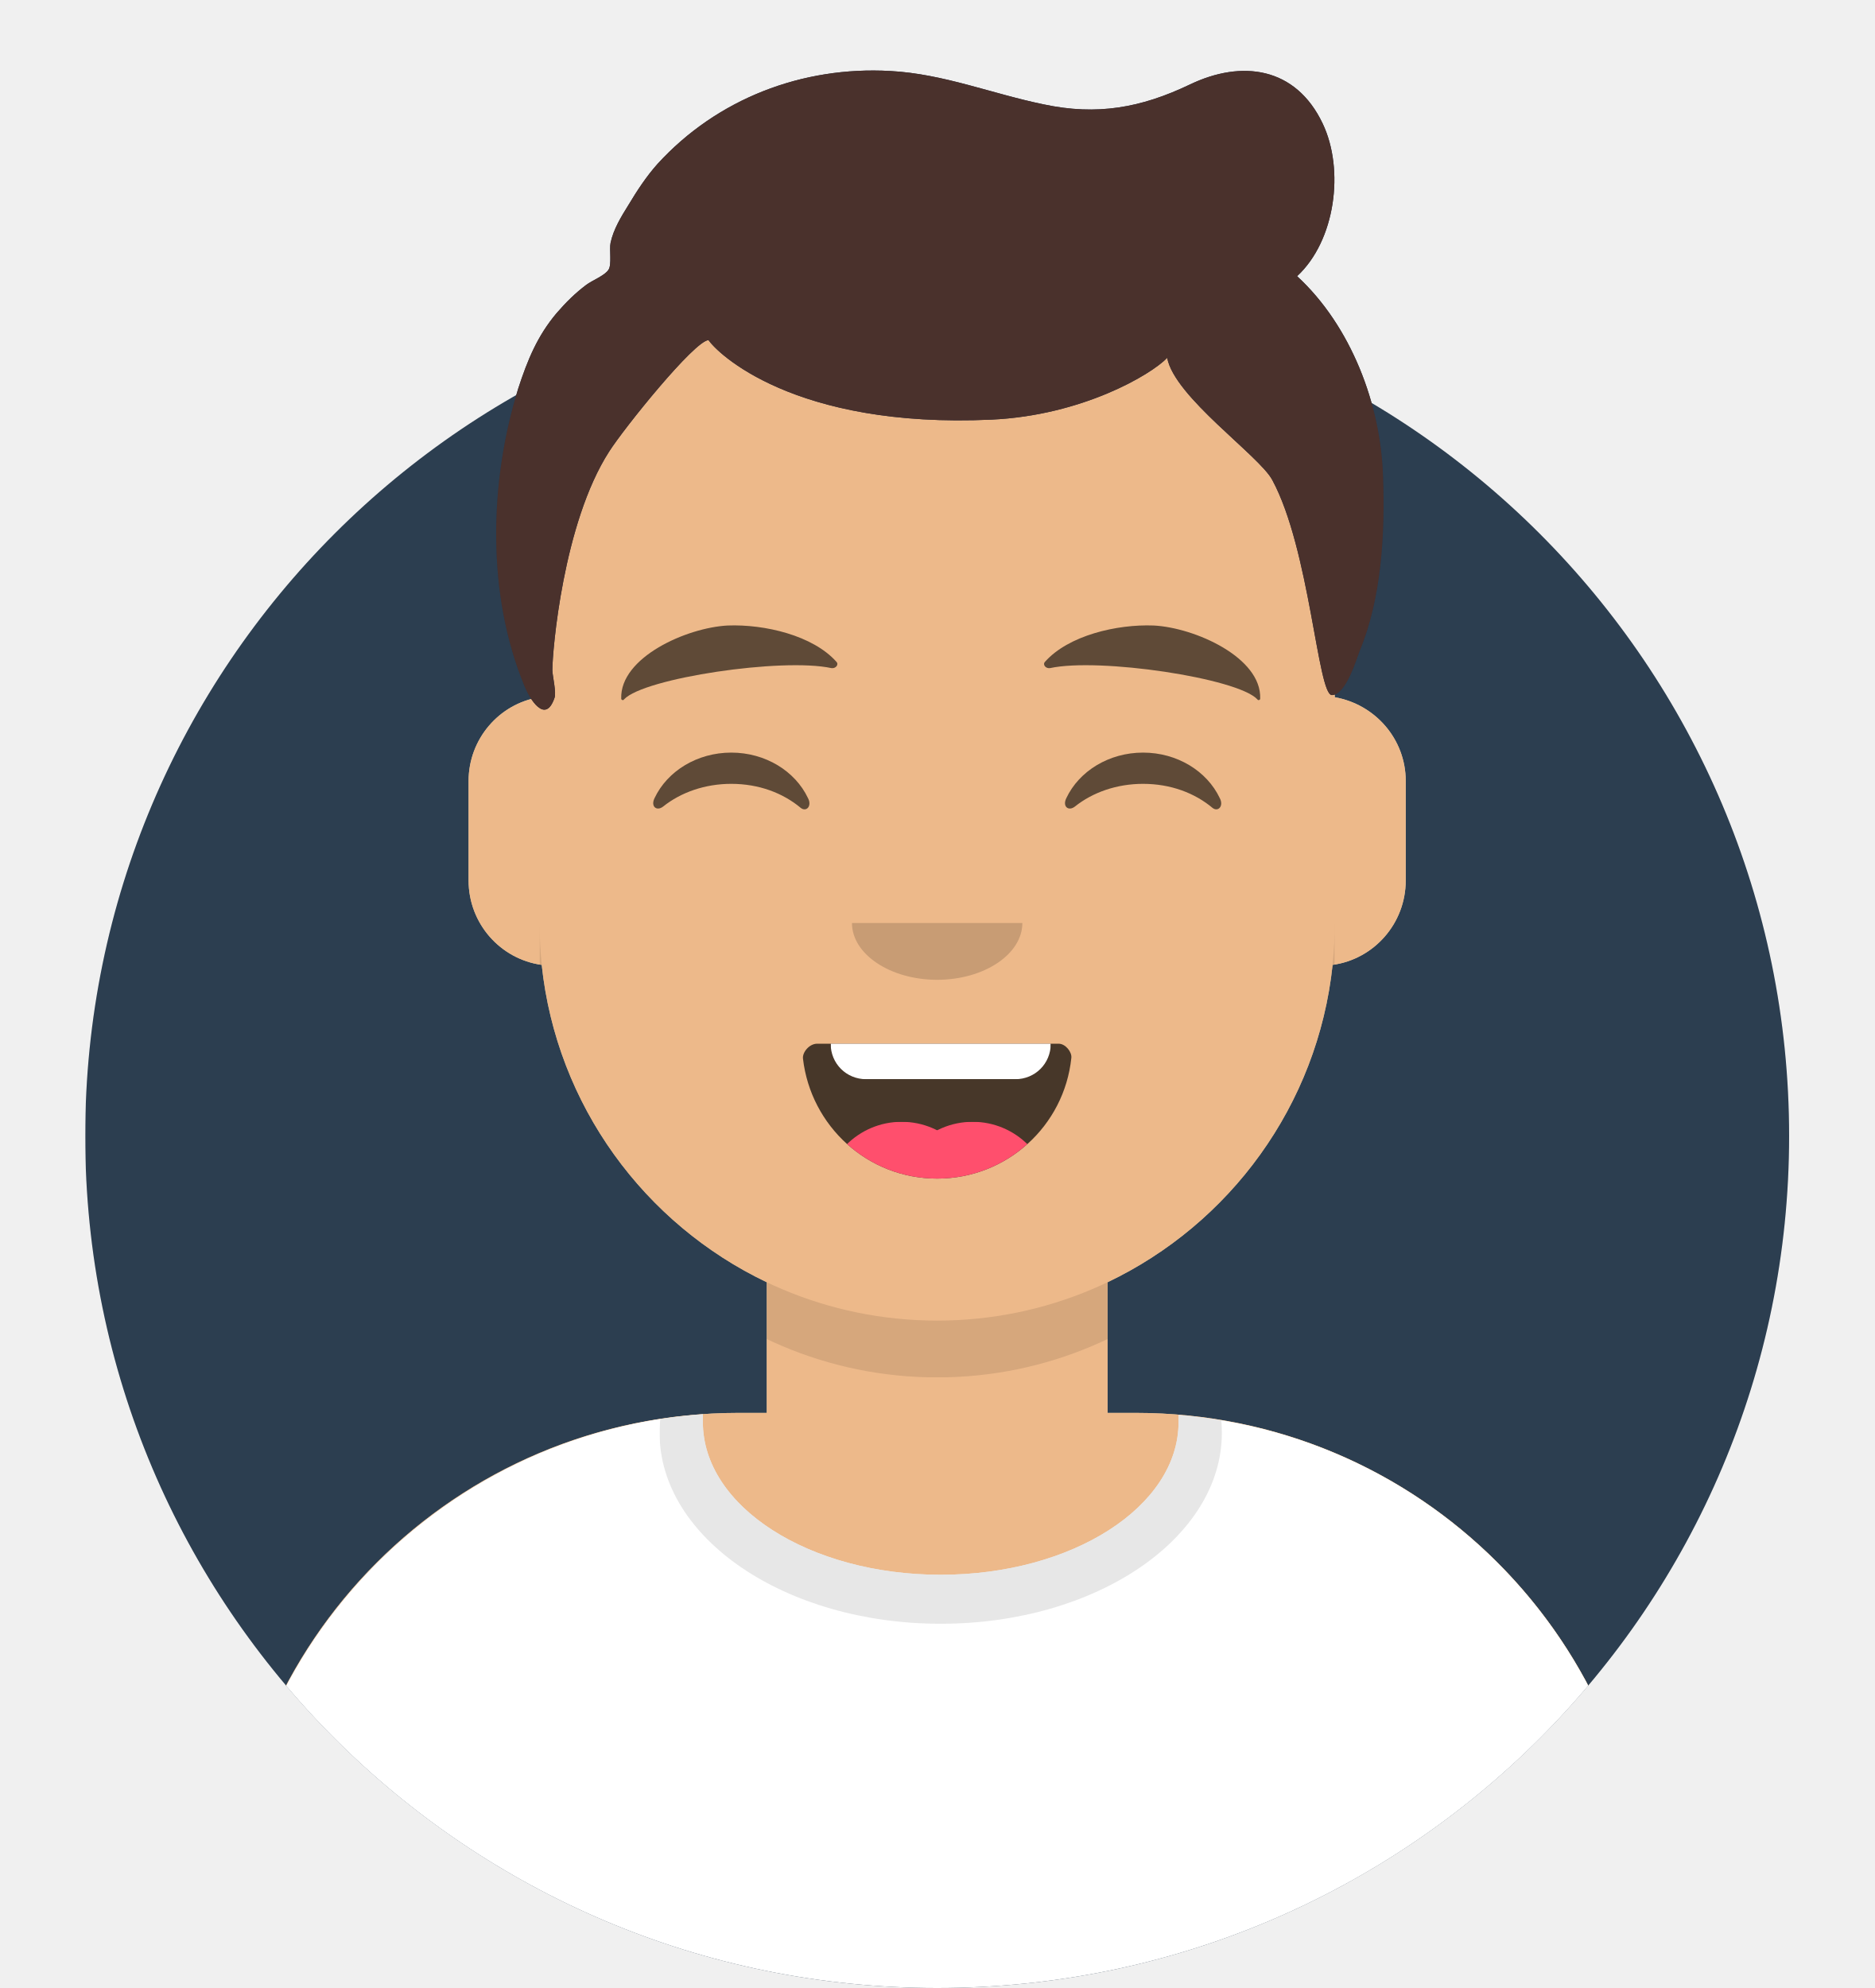
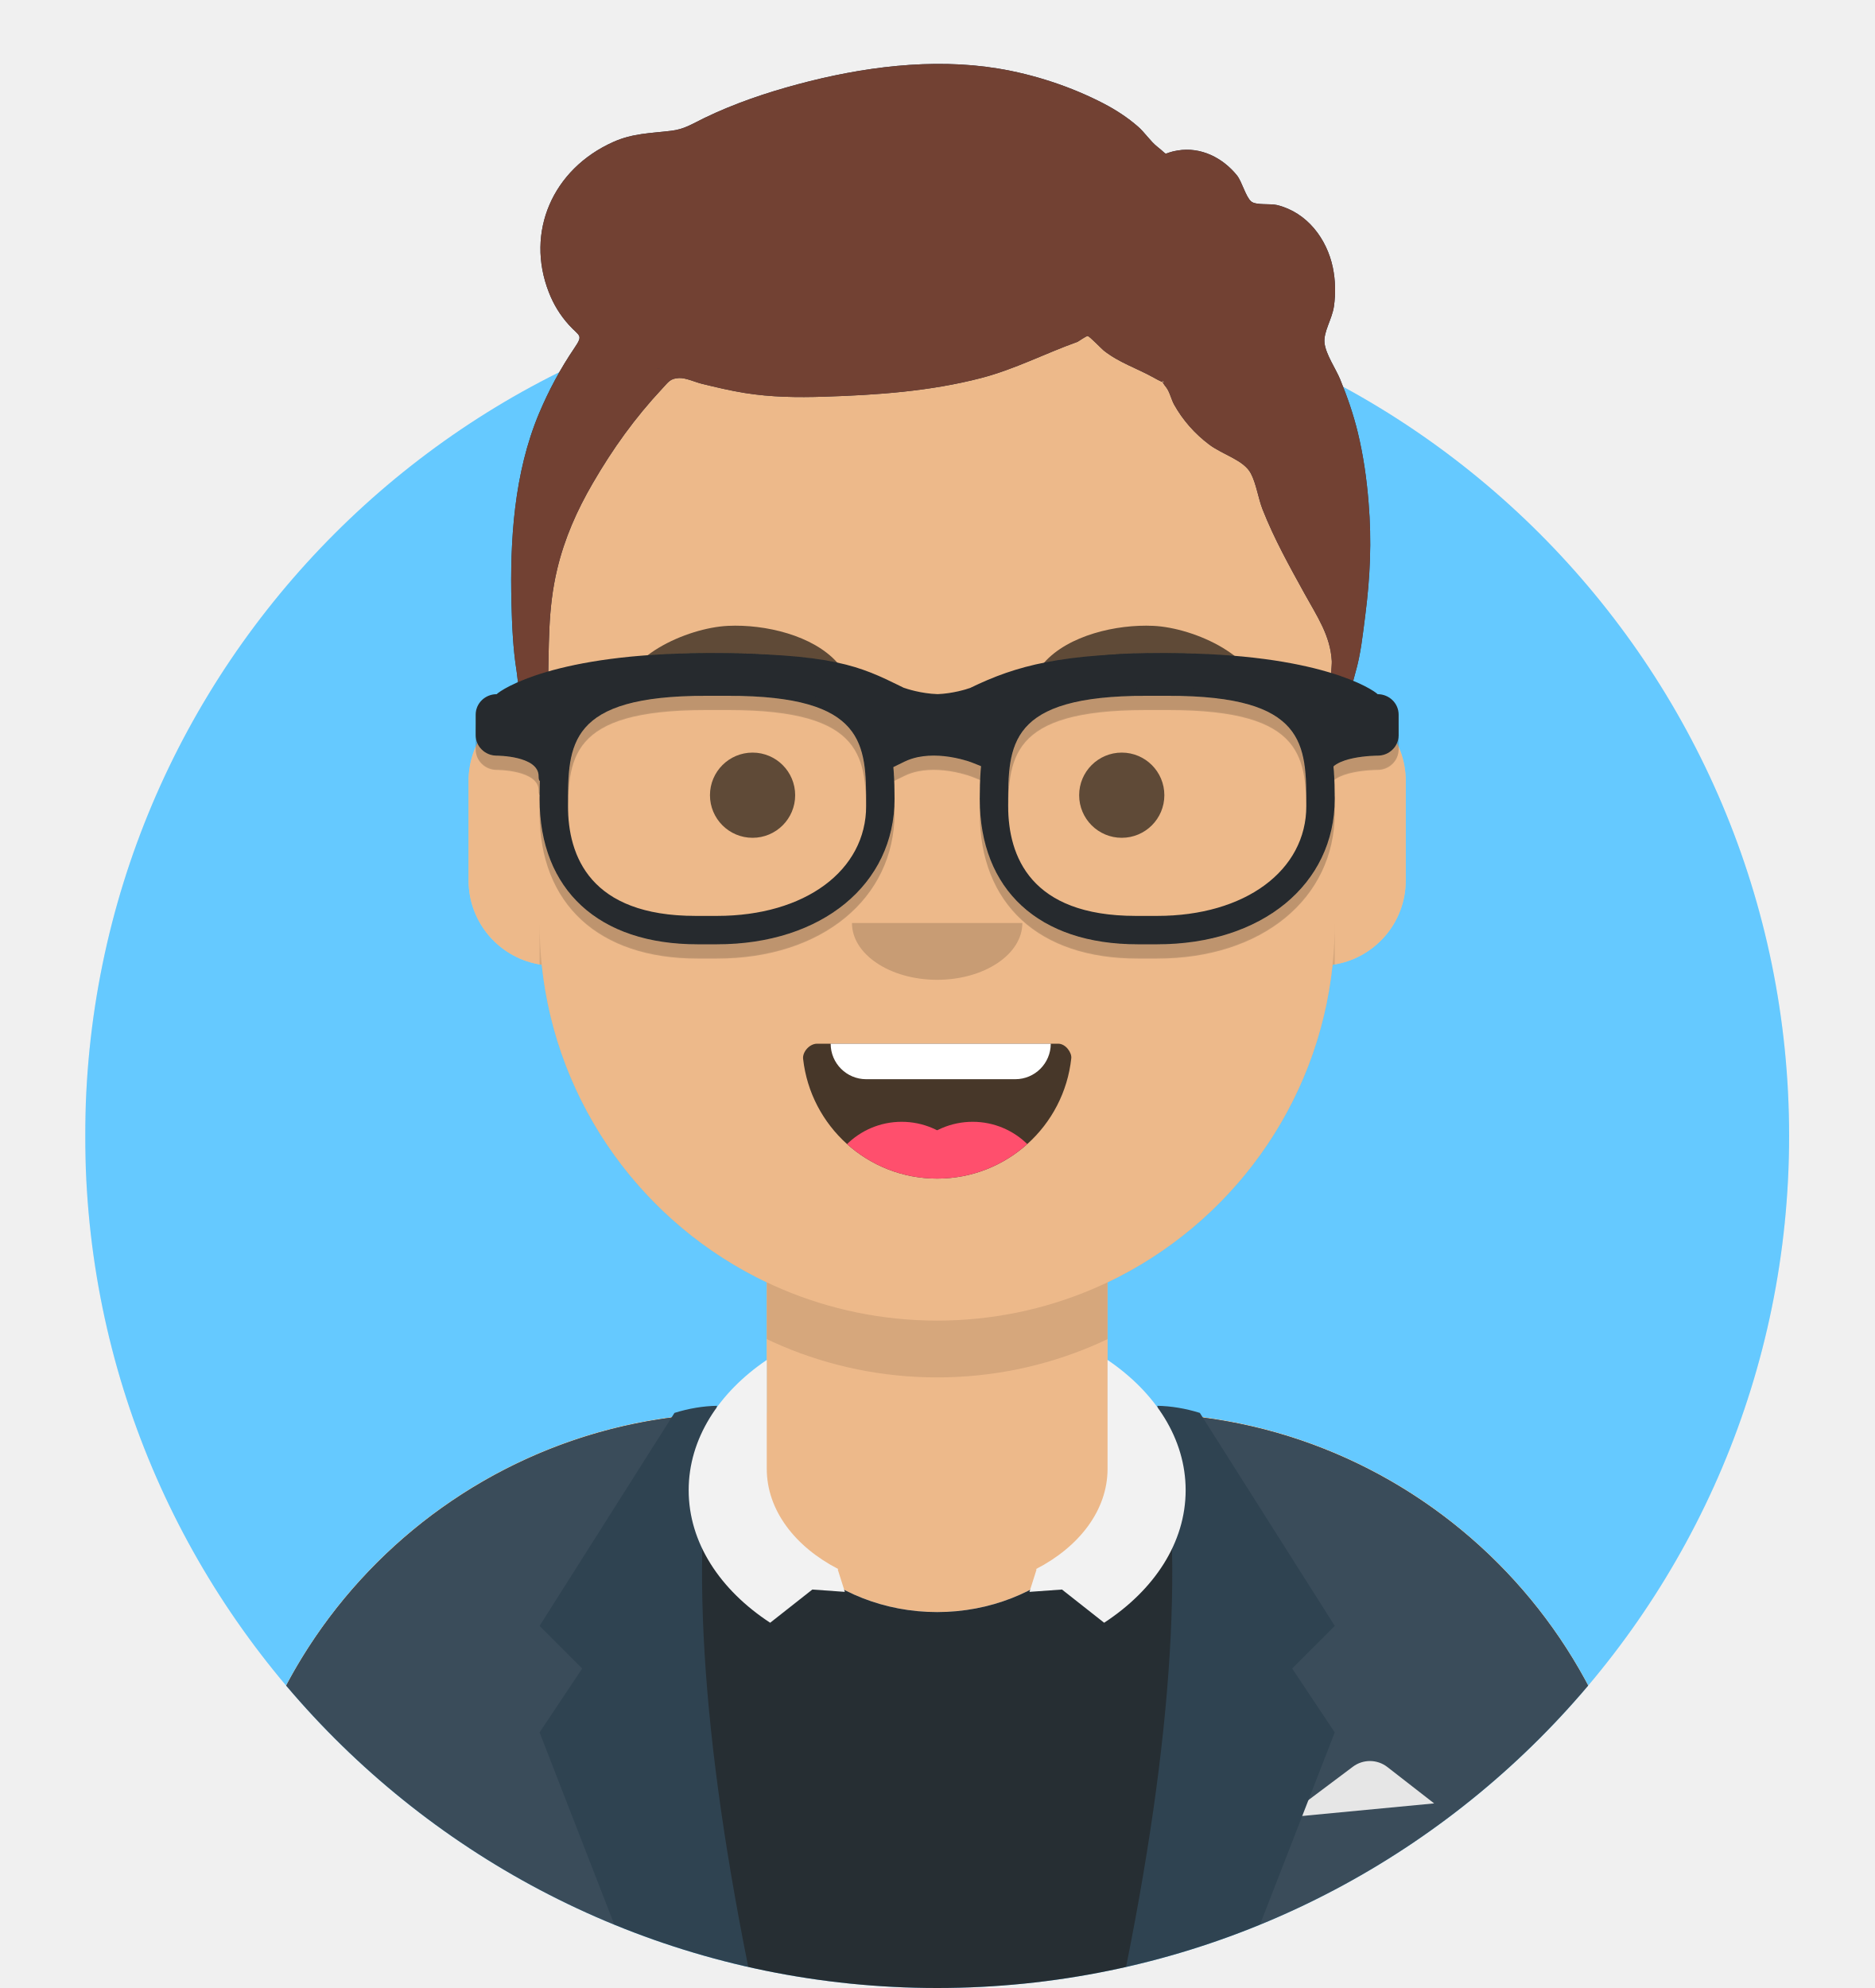
- <svg xmlns="http://www.w3.org/2000/svg" version="1.1" id="Layer_1" x="0px" y="0px" viewBox="0 0 264 280" style="enable-background:new 0 0 264 280;" xml:space="preserve">
-   <style type="text/css">
- 	.st0{fill-rule:evenodd;clip-rule:evenodd;fill:#E6E6E6;}
- 	.st1{filter:url(#Adobe_OpacityMaskFilter);}
- 	.st2{fill-rule:evenodd;clip-rule:evenodd;fill:#FFFFFF;}
- 	.st3{mask:url(#mask-2_1_);}
- 	.st4{fill-rule:evenodd;clip-rule:evenodd;fill:#2C3E50;}
- 	.st5{filter:url(#Adobe_OpacityMaskFilter_1_);}
- 	.st6{mask:url(#mask-4_1_);}
- 	.st7{fill-rule:evenodd;clip-rule:evenodd;fill:#D0C6AC;}
- 	.st8{filter:url(#Adobe_OpacityMaskFilter_2_);}
- 	.st9{mask:url(#mask-6_1_);}
- 	.st10{fill-rule:evenodd;clip-rule:evenodd;fill:#EDB98A;}
- 	.st11{filter:url(#Adobe_OpacityMaskFilter_3_);}
- 	.st12{mask:url(#mask-6_2_);fill-rule:evenodd;clip-rule:evenodd;fill-opacity:0.1;}
- 	.st13{filter:url(#Adobe_OpacityMaskFilter_4_);}
- 	.st14{mask:url(#react-mask-952_1_);}
- 	.st15{filter:url(#Adobe_OpacityMaskFilter_5_);}
- 	.st16{opacity:0.6;mask:url(#react-mask-952_2_);}
- 	.st17{fill-rule:evenodd;clip-rule:evenodd;fill-opacity:0.16;}
- 	.st18{fill-rule:evenodd;clip-rule:evenodd;fill-opacity:0.7;}
- 	.st19{filter:url(#Adobe_OpacityMaskFilter_6_);}
- 	.st20{mask:url(#react-mask-934_1_);fill-rule:evenodd;clip-rule:evenodd;fill:#FFFFFF;}
- 	.st21{filter:url(#Adobe_OpacityMaskFilter_7_);}
- 	.st22{mask:url(#react-mask-934_2_);}
- 	.st23{fill-rule:evenodd;clip-rule:evenodd;fill:#FF4F6D;}
- 	.st24{fill-rule:evenodd;clip-rule:evenodd;fill-opacity:0.6;}
- 	.st25{filter:url(#Adobe_OpacityMaskFilter_8_);}
- 	.st26{mask:url(#react-mask-925_1_);}
- 	.st27{fill-rule:evenodd;clip-rule:evenodd;fill:#28354B;}
- 	.st28{filter:url(#Adobe_OpacityMaskFilter_9_);}
- 	.st29{mask:url(#react-mask-924_1_);}
- 	.st30{fill-rule:evenodd;clip-rule:evenodd;fill:#4A312C;}
- </style>
-   <g>
-     <g transform="translate(-825, -1100)">
+ <svg xmlns="http://www.w3.org/2000/svg" xmlns:xlink="http://www.w3.org/1999/xlink" width="264px" height="280px" viewBox="0 0 264 280" version="1.1">
+   <defs>
+     <circle id="path-1" cx="120" cy="120" r="120" />
+     <path d="M12,160 C12,226.274 65.726,280 132,280 C198.274,280 252,226.274 252,160 L264,160 L264,-1.42108547e-14 L-3.19744231e-14,-1.42108547e-14 L-3.19744231e-14,160 L12,160 Z" id="path-3" />
+     <path d="M124,144.611 L124,163 L128,163 L128,163 C167.765,163 200,195.235 200,235 L200,244 L0,244 L0,235 C-4.86974701e-15,195.235 32.235,163 72,163 L72,163 L76,163 L76,144.611 C58.763,136.422 46.372,119.687 44.305,99.881 C38.48,99.058 34,94.052 34,88 L34,74 C34,68.054 38.325,63.118 44,62.166 L44,56 L44,56 C44,25.072 69.072,5.68137151e-15 100,0 L100,0 L100,0 C130.928,-5.68137151e-15 156,25.072 156,56 L156,62.166 C161.675,63.118 166,68.054 166,74 L166,88 C166,94.052 161.52,99.058 155.695,99.881 C153.628,119.687 141.237,136.422 124,144.611 Z" id="path-5" />
+   </defs>
+   <g id="Avataaar" stroke="none" stroke-width="1" fill="none" fill-rule="evenodd">
+     <g transform="translate(-825, -1100)" id="Avataaar/Circle">
      <g transform="translate(825, 1100)">
-         <g id="Circle" transform="translate(12, 40)">
-           <g id="Circle-Background">
-             <circle class="st0" cx="120" cy="120" r="120" />
-           </g>
-           <defs>
-             <filter id="Adobe_OpacityMaskFilter" filterUnits="userSpaceOnUse" x="0" y="0" width="240" height="240">
-               <feColorMatrix type="matrix" values="1 0 0 0 0  0 1 0 0 0  0 0 1 0 0  0 0 0 1 0" />
-             </filter>
-           </defs>
-           <mask maskUnits="userSpaceOnUse" x="0" y="0" width="240" height="240" id="mask-2_1_">
-             <g class="st1">
-               <circle id="path-1_1_" class="st2" cx="120" cy="120" r="120" />
-             </g>
+         <g id="Circle" stroke-width="1" fill-rule="evenodd" transform="translate(12, 40)">
+           <mask id="mask-2" fill="white">
+             <use xlink:href="#path-1" />
          </mask>
-           <g class="st3">
-             <rect class="st4" width="240" height="240" />
+           <use id="Circle-Background" fill="#E6E6E6" xlink:href="#path-1" />
+           <g id="Color/Palette/Blue-01" mask="url(#mask-2)" fill="#65C9FF">
+             <rect id="🖍Color" x="0" y="0" width="240" height="240" />
          </g>
        </g>
-         <g id="Mask">
- 			</g>
-         <defs>
-           <filter id="Adobe_OpacityMaskFilter_1_" filterUnits="userSpaceOnUse" x="-1" y="0" width="265" height="280">
-             <feColorMatrix type="matrix" values="1 0 0 0 0  0 1 0 0 0  0 0 1 0 0  0 0 0 1 0" />
-           </filter>
-         </defs>
-         <mask maskUnits="userSpaceOnUse" x="-1" y="0" width="265" height="280" id="mask-4_1_">
-           <g class="st5">
-             <path id="path-3_1_" class="st2" d="M12,160c0,66.3,53.7,120,120,120s120-53.7,120-120h12V0H0v160H12z" />
-           </g>
+         <mask id="mask-4" fill="white">
+           <use xlink:href="#path-3" />
        </mask>
-         <g id="Avataaar" class="st6">
+         <g id="Mask" />
+         <g id="Avataaar" stroke-width="1" fill-rule="evenodd" mask="url(#mask-4)">
          <g id="Body" transform="translate(32, 36)">
-             <g>
-               <path class="st7" d="M124,144.6V163h4l0,0c39.8,0,72,32.2,72,72v9H0v-9c0-39.8,32.2-72,72-72l0,0h4v-18.4        c-17.2-8.2-29.6-24.9-31.7-44.7C38.5,99.1,34,94.1,34,88V74c0-5.9,4.3-10.9,10-11.8V56l0,0c0-30.9,25.1-56,56-56l0,0l0,0        c30.9,0,56,25.1,56,56v6.2c5.7,1,10,5.9,10,11.8v14c0,6.1-4.5,11.1-10.3,11.9C153.6,119.7,141.2,136.4,124,144.6z" />
-             </g>
-             <defs>
-               <filter id="Adobe_OpacityMaskFilter_2_" filterUnits="userSpaceOnUse" x="-32" y="0" width="264" height="244">
-                 <feColorMatrix type="matrix" values="1 0 0 0 0  0 1 0 0 0  0 0 1 0 0  0 0 0 1 0" />
-               </filter>
-             </defs>
-             <mask maskUnits="userSpaceOnUse" x="-32" y="0" width="264" height="244" id="mask-6_1_">
-               <g class="st8">
-                 <path id="path-5_1_" class="st2" d="M124,144.6V163h4l0,0c39.8,0,72,32.2,72,72v9H0v-9c0-39.8,32.2-72,72-72l0,0h4v-18.4         c-17.2-8.2-29.6-24.9-31.7-44.7C38.5,99.1,34,94.1,34,88V74c0-5.9,4.3-10.9,10-11.8V56l0,0c0-30.9,25.1-56,56-56l0,0l0,0         c30.9,0,56,25.1,56,56v6.2c5.7,1,10,5.9,10,11.8v14c0,6.1-4.5,11.1-10.3,11.9C153.6,119.7,141.2,136.4,124,144.6z" />
-               </g>
+             <mask id="mask-6" fill="white">
+               <use xlink:href="#path-5" />
            </mask>
-             <g class="st9">
-               <g id="Color" transform="translate(-32, 0)">
-                 <rect class="st10" width="264" height="244" />
+             <use fill="#D0C6AC" xlink:href="#path-5" />
+             <g id="Skin/👶🏽-03-Brown" mask="url(#mask-6)" fill="#EDB98A">
+               <g transform="translate(-32, 0)" id="Color">
+                 <rect x="0" y="0" width="264" height="244" />
              </g>
            </g>
+             <path d="M156,79 L156,102 C156,132.928 130.928,158 100,158 C69.072,158 44,132.928 44,102 L44,79 L44,94 C44,124.928 69.072,150 100,150 C130.928,150 156,124.928 156,94 L156,79 Z" id="Neck-Shadow" fill-opacity="0.1" fill="#000000" mask="url(#mask-6)" />
+           </g>
+           <g id="Clothing/Blazer-+-Sweater" transform="translate(0, 170)">
            <defs>
-               <filter id="Adobe_OpacityMaskFilter_3_" filterUnits="userSpaceOnUse" x="44" y="79" width="112" height="79">
-                 <feColorMatrix type="matrix" values="1 0 0 0 0  0 1 0 0 0  0 0 1 0 0  0 0 0 1 0" />
-               </filter>
+               <path d="M105.192,29.052 L104,29.052 L104,29.052 C64.235,29.052 32,61.287 32,101.052 L32,110 L232,110 L232,101.052 C232,61.287 199.765,29.052 160,29.052 L160,29.052 L158.808,29.052 C158.935,30.035 159,31.036 159,32.052 C159,45.859 146.912,57.052 132,57.052 C117.088,57.052 105,45.859 105,32.052 C105,31.036 105.065,30.035 105.192,29.052 Z" id="react-path-66" />
            </defs>
-             <mask maskUnits="userSpaceOnUse" x="44" y="79" width="112" height="79" id="mask-6_2_">
-               <g class="st11">
-                 <path id="path-5_2_" class="st2" d="M124,144.6V163h4l0,0c39.8,0,72,32.2,72,72v9H0v-9c0-39.8,32.2-72,72-72l0,0h4v-18.4         c-17.2-8.2-29.6-24.9-31.7-44.7C38.5,99.1,34,94.1,34,88V74c0-5.9,4.3-10.9,10-11.8V56l0,0c0-30.9,25.1-56,56-56l0,0l0,0         c30.9,0,56,25.1,56,56v6.2c5.7,1,10,5.9,10,11.8v14c0,6.1-4.5,11.1-10.3,11.9C153.6,119.7,141.2,136.4,124,144.6z" />
-               </g>
+             <mask id="react-mask-67" fill="white">
+               <use xlink:href="#react-path-66" />
            </mask>
-             <path id="Neck-Shadow" class="st12" d="M156,79v23c0,30.9-25.1,56-56,56s-56-25.1-56-56V79v15c0,30.9,25.1,56,56,56       s56-25.1,56-56V79z" />
+             <use id="Clothes" fill="#E6E6E6" fill-rule="evenodd" xlink:href="#react-path-66" />
+             <g id="Color/Palette/Black" mask="url(#react-mask-67)" fill-rule="evenodd" fill="#262E33">
+               <rect id="🖍Color" x="0" y="0" width="264" height="110" />
+             </g>
+             <g id="Blazer" stroke-width="1" fill-rule="evenodd" transform="translate(32, 28)">
+               <path d="M68.785,1.122 C30.512,2.804 1.24427139e-14,34.365 0,73.052 L0,82 L69.362,82 C65.961,69.92 64,55.709 64,40.5 C64,26.173 65.74,12.731 68.785,1.122 Z M131.638,82 L200,82 L200,73.052 C200,34.707 170.025,3.363 132.229,1.174 C135.265,12.771 137,26.194 137,40.5 C137,55.709 135.039,69.92 131.638,82 Z" id="Saco" fill="#3A4C5A" />
+               <path d="M149,58 L158.556,50.833 L158.556,50.833 C159.999,49.751 161.988,49.768 163.412,50.876 L170,56 L149,58 Z" id="Pocket-hanky" fill="#E6E6E6" />
+               <path d="M69,1.13686838e-13 C65,19.333 66.667,46.667 74,82 L58,82 L44,46 L50,37 L44,31 L63,1 C65.028,0.369 67.028,0.036 69,1.13686838e-13 Z" id="Wing" fill="#2F4351" />
+               <path d="M151,1.13686838e-13 C147,19.333 148.667,46.667 156,82 L140,82 L126,46 L132,37 L126,31 L145,1 C147.028,0.369 149.028,0.036 151,1.13686838e-13 Z" id="Wing" fill="#2F4351" transform="translate(141, 41) scale(-1, 1) translate(-141, -41) " />
+             </g>
+             <path d="M156,21.539 C162.772,26.136 167,32.656 167,39.888 C167,47.289 162.572,53.945 155.52,58.556 L149.579,53.876 L145,54.208 L146,51.057 L145.922,50.996 C152.022,47.853 156,42.7 156,36.877 L156,21.539 Z M108,21.539 C101.228,26.136 97,32.656 97,39.888 C97,47.289 101.428,53.945 108.48,58.556 L114.421,53.876 L119,54.208 L118,51.057 L118.078,50.996 C111.978,47.853 108,42.7 108,36.877 L108,21.539 Z" id="Collar" fill="#F2F2F2" fill-rule="evenodd" />
          </g>
-           <g transform="translate(0, 170)">
-             <g id="Clothes">
-               <path class="st0" d="M166,29.3c37,3,66,34,66,71.8v8.9H32v-8.9C32,63,61.6,31.8,99,29.2c0,0.4,0,0.7,0,1.1        c0,11.9,15,21.5,33.5,21.5S166,42.2,166,30.3C166,30,166,29.6,166,29.3z" />
-             </g>
-             <defs>
-               <filter id="Adobe_OpacityMaskFilter_4_" filterUnits="userSpaceOnUse" x="0" y="0" width="264" height="110">
-                 <feColorMatrix type="matrix" values="1 0 0 0 0  0 1 0 0 0  0 0 1 0 0  0 0 0 1 0" />
-               </filter>
-             </defs>
-             <mask maskUnits="userSpaceOnUse" x="0" y="0" width="264" height="110" id="react-mask-952_1_">
-               <g class="st13">
-                 <path id="react-path-951_1_" class="st2" d="M166,29.3c37,3,66,34,66,71.8v8.9H32v-8.9C32,63,61.6,31.8,99,29.2         c0,0.4,0,0.7,0,1.1c0,11.9,15,21.5,33.5,21.5S166,42.2,166,30.3C166,30,166,29.6,166,29.3z" />
-               </g>
-             </mask>
-             <g class="st14">
-               <rect class="st2" width="264" height="110" />
-             </g>
-             <defs>
-               <filter id="Adobe_OpacityMaskFilter_5_" filterUnits="userSpaceOnUse" x="92.9" y="4.9" width="79.3" height="53.8">
-                 <feColorMatrix type="matrix" values="1 0 0 0 0  0 1 0 0 0  0 0 1 0 0  0 0 0 1 0" />
-               </filter>
-             </defs>
-             <mask maskUnits="userSpaceOnUse" x="92.9" y="4.9" width="79.3" height="53.8" id="react-mask-952_2_">
-               <g class="st15">
-                 <path id="react-path-951_2_" class="st2" d="M166,29.3c37,3,66,34,66,71.8v8.9H32v-8.9C32,63,61.6,31.8,99,29.2         c0,0.4,0,0.7,0,1.1c0,11.9,15,21.5,33.5,21.5S166,42.2,166,30.3C166,30,166,29.6,166,29.3z" />
-               </g>
-             </mask>
-             <g id="Shadowy" class="st16">
-               <g transform="translate(92, 4)">
-                 <ellipse class="st17" cx="40.5" cy="27.8" rx="39.6" ry="26.9" />
-               </g>
-             </g>
-           </g>
-           <g id="Face" transform="translate(76, 82)">
-             <g transform="translate(2, 52)">
-               <g id="Mouth">
-                 <path class="st18" d="M35.1,15.1C36.2,24.6,44.2,32,54,32c9.8,0,17.9-7.4,18.9-17c0.1-0.8-0.8-2-1.8-2c-14.9,0-26.3,0-34,0         C36,13,35,14.2,35.1,15.1z" />
-               </g>
+           <g id="Face" transform="translate(76, 82)" fill="#000000">
+             <g id="Mouth/Smile" transform="translate(2, 52)">
              <defs>
-                 <filter id="Adobe_OpacityMaskFilter_6_" filterUnits="userSpaceOnUse" x="39" y="2" width="31" height="16">
-                   <feColorMatrix type="matrix" values="1 0 0 0 0  0 1 0 0 0  0 0 1 0 0  0 0 0 1 0" />
-                 </filter>
+                 <path d="M35.118,15.128 C36.176,24.62 44.226,32 54,32 C63.804,32 71.874,24.574 72.892,15.04 C72.974,14.273 72.117,13 71.043,13 C56.149,13 44.738,13 37.087,13 C36.007,13 35.012,14.178 35.118,15.128 Z" id="react-path-68" />
              </defs>
-               <mask maskUnits="userSpaceOnUse" x="39" y="2" width="31" height="16" id="react-mask-934_1_">
-                 <g class="st19">
-                   <path id="react-path-933_1_" class="st2" d="M35.1,15.1C36.2,24.6,44.2,32,54,32c9.8,0,17.9-7.4,18.9-17          c0.1-0.8-0.8-2-1.8-2c-14.9,0-26.3,0-34,0C36,13,35,14.2,35.1,15.1z" />
-                 </g>
+               <mask id="react-mask-69" fill="white">
+                 <use xlink:href="#react-path-68" />
              </mask>
-               <path id="Teeth" class="st20" d="M44,2h21c2.8,0,5,2.2,5,5v6c0,2.8-2.2,5-5,5H44c-2.8,0-5-2.2-5-5V7C39,4.2,41.2,2,44,2z" />
-               <defs>
-                 <filter id="Adobe_OpacityMaskFilter_7_" filterUnits="userSpaceOnUse" x="38" y="24" width="32" height="22">
-                   <feColorMatrix type="matrix" values="1 0 0 0 0  0 1 0 0 0  0 0 1 0 0  0 0 0 1 0" />
-                 </filter>
-               </defs>
-               <mask maskUnits="userSpaceOnUse" x="38" y="24" width="32" height="22" id="react-mask-934_2_">
-                 <g class="st21">
-                   <path id="react-path-933_2_" class="st2" d="M35.1,15.1C36.2,24.6,44.2,32,54,32c9.8,0,17.9-7.4,18.9-17          c0.1-0.8-0.8-2-1.8-2c-14.9,0-26.3,0-34,0C36,13,35,14.2,35.1,15.1z" />
-                 </g>
-               </mask>
-               <g id="Tongue" class="st22">
+               <use id="Mouth" fill-opacity="0.7" fill="#000000" fill-rule="evenodd" xlink:href="#react-path-68" />
+               <rect id="Teeth" fill="#FFFFFF" fill-rule="evenodd" mask="url(#react-mask-69)" x="39" y="2" width="31" height="16" rx="5" />
+               <g id="Tongue" stroke-width="1" fill-rule="evenodd" mask="url(#react-mask-69)" fill="#FF4F6D">
                <g transform="translate(38, 24)">
-                   <circle class="st23" cx="11" cy="11" r="11" />
-                   <circle class="st23" cx="21" cy="11" r="11" />
+                   <circle cx="11" cy="11" r="11" />
+                   <circle cx="21" cy="11" r="11" />
                </g>
              </g>
            </g>
-             <g transform="translate(28, 40)">
-               <path id="Nose" class="st17" d="M16,8c0,4.4,5.4,8,12,8l0,0c6.6,0,12-3.6,12-8" />
+             <g id="Nose/Default" transform="translate(28, 40)" fill-opacity="0.16">
+               <path d="M16,8 C16,12.418 21.373,16 28,16 L28,16 C34.627,16 40,12.418 40,8" id="Nose" />
            </g>
-             <g transform="translate(0, 8)">
-               <path id="Squint" class="st24" d="M16.2,22.4C18,18.6,22.2,16,27,16c4.8,0,9,2.6,10.8,6.4c0.6,1.1-0.2,2-1,1.4        c-2.5-2.1-5.9-3.4-9.8-3.4c-3.7,0-7.1,1.2-9.6,3.2C16.5,24.3,15.6,23.6,16.2,22.4z" />
-               <path class="st24" d="M74.2,22.4C76,18.6,80.2,16,85,16c4.8,0,9,2.6,10.8,6.4c0.6,1.1-0.2,2-1,1.4c-2.5-2.1-5.9-3.4-9.8-3.4        c-3.7,0-7.1,1.2-9.6,3.2C74.5,24.3,73.6,23.6,74.2,22.4z" />
+             <g id="Eyes/Default-😀" transform="translate(0, 8)" fill-opacity="0.6">
+               <circle id="Eye" cx="30" cy="22" r="6" />
+               <circle id="Eye" cx="82" cy="22" r="6" />
            </g>
-             <g>
-               <path id="Eyebrow" class="st24" d="M26.5,6.1c-5.8,0.3-15.2,4.5-15,10.3c0,0.2,0.3,0.3,0.4,0.1c2.8-3,22.3-5.9,29.2-4.4        c0.6,0.1,1.1-0.5,0.7-0.9C38.5,7.5,31.7,5.9,26.5,6.1" />
-               <path class="st24" d="M86.5,6.1c5.8,0.3,15.2,4.5,15,10.3c0,0.2-0.3,0.3-0.4,0.1c-2.8-3-22.3-5.9-29.2-4.4        c-0.6,0.1-1.1-0.5-0.7-0.9C74.5,7.5,81.3,5.9,86.5,6.1" />
+             <g id="Eyebrow/Natural/Default-Natural" fill-opacity="0.6">
+               <path d="M26.039,6.21 C20.278,6.983 11.293,12.005 12.044,17.818 C12.069,18.008 12.357,18.067 12.481,17.908 C14.967,14.72 34.193,10.037 41.194,11.015 C41.835,11.104 42.258,10.443 41.821,10.03 C38.077,6.495 31.2,5.512 26.039,6.21" id="Eyebrow" transform="translate(27, 12) rotate(5) translate(-27, -12) " />
+               <path d="M85.039,6.21 C79.278,6.983 70.293,12.005 71.044,17.818 C71.069,18.008 71.357,18.067 71.481,17.908 C73.967,14.72 93.193,10.037 100.194,11.015 C100.835,11.104 101.258,10.443 100.821,10.03 C97.077,6.495 90.2,5.512 85.039,6.21" id="Eyebrow" transform="translate(86, 12) scale(-1, 1) rotate(5) translate(-86, -12) " />
            </g>
          </g>
-           <g id="Top">
+           <g id="Top" stroke-width="1" fill-rule="evenodd">
            <defs>
-               <filter id="Adobe_OpacityMaskFilter_8_" filterUnits="userSpaceOnUse" x="-1" y="0" width="264" height="280">
-                 <feColorMatrix type="matrix" values="1 0 0 0 0  0 1 0 0 0  0 0 1 0 0  0 0 0 1 0" />
+               <rect id="react-path-101" x="0" y="0" width="264" height="280" />
+               <path d="M94.252,52.022 C94.375,51.968 94.07,51.947 93.336,51.96 C94.228,51.958 94.533,51.979 94.252,52.022 M86.117,36.302 C86.115,36.282 86.134,36.453 86.117,36.302 M193.765,70.766 C193.501,67.449 193.033,64.152 192.247,60.911 C191.622,58.335 190.769,55.878 189.76,53.42 C189.151,51.935 187.728,49.896 187.56,48.294 C187.395,46.717 188.627,44.969 188.889,43.132 C189.144,41.345 189.101,39.465 188.734,37.694 C187.901,33.671 185.14,29.93 180.877,28.881 C179.925,28.647 177.913,28.936 177.241,28.382 C176.47,27.746 175.933,25.581 175.235,24.712 C173.244,22.236 170.14,20.642 166.866,21.198 C164.455,21.607 165.839,22.105 164.032,20.686 C163.027,19.898 162.276,18.693 161.3,17.839 C159.833,16.556 158.15,15.458 156.408,14.557 C151.851,12.199 146.654,10.485 141.564,9.649 C132.279,8.125 122.369,9.454 113.369,11.869 C108.89,13.07 104.382,14.595 100.222,16.612 C98.439,17.476 97.409,18.194 95.549,18.42 C92.621,18.777 90.14,18.759 87.366,20.001 C78.83,23.823 74.985,32.69 78.307,41.175 C78.975,42.882 79.88,44.38 81.127,45.759 C82.647,47.439 83.198,47.109 81.888,49.041 C79.929,51.931 78.278,55.013 76.933,58.213 C73.404,66.615 72.814,76.077 73.044,85.037 C73.124,88.174 73.259,91.35 73.753,94.456 C73.967,95.801 74.027,98.329 75.035,99.327 C75.547,99.833 76.276,100.115 77.004,99.914 C78.713,99.44 78.125,98.179 78.165,97.008 C78.365,91.124 78.095,85.919 79.494,80.106 C80.528,75.812 82.25,71.911 84.483,68.071 C87.321,63.187 90.386,58.898 94.29,54.716 C95.207,53.732 95.408,53.315 96.639,53.244 C97.571,53.19 98.934,53.828 99.84,54.049 C101.838,54.536 103.839,55.017 105.873,55.345 C109.613,55.948 113.317,55.989 117.09,55.87 C124.516,55.638 131.975,55.117 139.175,53.247 C143.957,52.005 148.197,49.776 152.777,48.142 C152.859,48.113 154.007,47.295 154.208,47.328 C154.489,47.375 156.185,49.154 156.471,49.378 C158.697,51.124 161.138,51.857 163.541,53.208 C166.505,54.875 163.635,52.49 165.269,54.567 C165.746,55.172 165.99,56.293 166.372,56.978 C167.588,59.161 169.28,61.08 171.303,62.602 C173.258,64.073 176.196,64.783 177.193,66.697 C177.962,68.174 178.221,70.181 178.841,71.758 C180.469,75.893 182.618,79.749 184.767,83.644 C186.499,86.783 188.392,89.525 188.585,93.112 C188.652,94.36 187.464,101.849 190.358,99.572 C190.787,99.234 191.711,95.416 191.901,94.768 C192.673,92.135 192.947,89.387 193.296,86.682 C193.99,81.302 194.219,76.184 193.765,70.766" id="react-path-100" />
+               <filter x="-0.8%" y="-2.0%" width="101.5%" height="108.0%" filterUnits="objectBoundingBox" id="react-filter-97">
+                 <feOffset dx="0" dy="2" in="SourceAlpha" result="shadowOffsetOuter1" />
+                 <feColorMatrix values="0 0 0 0 0   0 0 0 0 0   0 0 0 0 0  0 0 0 0.16 0" type="matrix" in="shadowOffsetOuter1" result="shadowMatrixOuter1" />
+                 <feMerge>
+                   <feMergeNode in="shadowMatrixOuter1" />
+                   <feMergeNode in="SourceGraphic" />
+                 </feMerge>
              </filter>
            </defs>
-             <mask maskUnits="userSpaceOnUse" x="-1" y="0" width="264" height="280" id="react-mask-925_1_">
-               <g class="st25">
-                 <rect id="react-path-927_1_" class="st2" width="264" height="280" />
-               </g>
+             <mask id="react-mask-99" fill="white">
+               <use xlink:href="#react-path-101" />
            </mask>
-             <g class="st26">
+             <g id="Mask" />
+             <g id="Top/Short-Hair/Short-Curly" mask="url(#react-mask-99)">
              <g transform="translate(-1, 0)">
-                 <g id="Short-Hair">
-                   <path class="st27" d="M183.7,38.9c5.4-5,6.7-15,3.6-21.5c-3.8-8-11.4-9-18.7-5.5c-6.9,3.3-13.1,4.4-20.6,2.8          c-7.3-1.5-14.1-4.3-21.6-4.7C114,9.3,102,13.9,93.6,23.1c-1.6,1.8-2.9,3.8-4.1,5.8c-1,1.6-2.1,3.4-2.5,5.3          c-0.2,0.9,0.2,3.1-0.3,3.8c-0.5,0.8-2.3,1.5-3.1,2.1c-1.6,1.2-2.9,2.5-4.2,4c-2.7,3.2-4.1,6.6-5.4,10.6          c-4.1,13.2-4.5,29,0.9,42c0.7,1.7,2.9,5.4,4.2,1.6c0.3-0.7-0.3-3.2-0.3-3.9c0-2.7,1.5-20.7,8-30.8c2.1-3.3,12-15.6,14-15.7          c1.1,1.7,11.9,12.5,39.9,11.2c12.7-0.6,22.4-6.3,24.7-8.7c1,5.5,13,13.8,14.8,17.2c5.3,9.8,6.4,30.3,8.4,30.3          s3.5-5.2,3.9-6.2c3.1-7.4,3.6-16.6,3.3-24.6C195.5,57,191.3,45.9,183.7,38.9z" />
+                 <mask id="react-mask-98" fill="white">
+                   <use xlink:href="#react-path-100" />
+                 </mask>
+                 <use id="Short-Hair" stroke="none" fill="#28354B" fill-rule="evenodd" xlink:href="#react-path-100" />
+                 <g id="Skin/👶🏽-03-Brown" mask="url(#react-mask-98)" fill="#724133">
+                   <g transform="translate(0, 0) " id="Color">
+                     <rect x="0" y="0" width="264" height="280" />
+                   </g>
                </g>
-                 <defs>
-                   <filter id="Adobe_OpacityMaskFilter_9_" filterUnits="userSpaceOnUse" x="0" y="0" width="264" height="280">
-                     <feColorMatrix type="matrix" values="1 0 0 0 0  0 1 0 0 0  0 0 1 0 0  0 0 0 1 0" />
-                   </filter>
-                 </defs>
-                 <mask maskUnits="userSpaceOnUse" x="0" y="0" width="264" height="280" id="react-mask-924_1_">
-                   <g class="st28">
-                     <path id="react-path-926_1_" class="st2" d="M183.7,38.9c5.4-5,6.7-15,3.6-21.5c-3.8-8-11.4-9-18.7-5.5           c-6.9,3.3-13.1,4.4-20.6,2.8c-7.3-1.5-14.1-4.3-21.6-4.7C114,9.3,102,13.9,93.6,23.1c-1.6,1.8-2.9,3.8-4.1,5.8           c-1,1.6-2.1,3.4-2.5,5.3c-0.2,0.9,0.2,3.1-0.3,3.8c-0.5,0.8-2.3,1.5-3.1,2.1c-1.6,1.2-2.9,2.5-4.2,4           c-2.7,3.2-4.1,6.6-5.4,10.6c-4.1,13.2-4.5,29,0.9,42c0.7,1.7,2.9,5.4,4.2,1.6c0.3-0.7-0.3-3.2-0.3-3.9           c0-2.7,1.5-20.7,8-30.8c2.1-3.3,12-15.6,14-15.7c1.1,1.7,11.9,12.5,39.9,11.2c12.7-0.6,22.4-6.3,24.7-8.7           c1,5.5,13,13.8,14.8,17.2c5.3,9.8,6.4,30.3,8.4,30.3s3.5-5.2,3.9-6.2c3.1-7.4,3.6-16.6,3.3-24.6           C195.5,57,191.3,45.9,183.7,38.9z" />
-                   </g>
-                 </mask>
-                 <g class="st29">
-                   <g transform="translate(0, 0) ">
-                     <rect class="st30" width="264" height="280" />
+                 <g id="Top/_Resources/Prescription-02" fill="none" transform="translate(62, 85)" stroke-width="1">
+                   <defs>
+                     <filter x="-0.8%" y="-2.4%" width="101.5%" height="109.8%" filterUnits="objectBoundingBox" id="react-filter-102">
+                       <feOffset dx="0" dy="2" in="SourceAlpha" result="shadowOffsetOuter1" />
+                       <feColorMatrix values="0 0 0 0 0   0 0 0 0 0   0 0 0 0 0  0 0 0 0.2 0" type="matrix" in="shadowOffsetOuter1" result="shadowMatrixOuter1" />
+                       <feMerge>
+                         <feMergeNode in="shadowMatrixOuter1" />
+                         <feMergeNode in="SourceGraphic" />
+                       </feMerge>
+                     </filter>
+                   </defs>
+                   <g id="Wayfarers" filter="url(#react-filter-102)" transform="translate(6, 7)" fill="#252C2F">
+                     <path d="M34,41 L31.242,41 C17.315,41 9,33.336 9,20.5 C9,10.127 10.817,0 32.53,0 L35.47,0 C57.183,0 59,10.127 59,20.5 C59,32.569 48.721,41 34,41 Z M32.385,6 C13,6 13,12.841 13,21.502 C13,28.572 16.116,37 30.971,37 L34,37 C46.365,37 55,30.627 55,21.502 C55,12.841 55,6 35.615,6 L32.385,6 Z" id="Left" fill-rule="nonzero" />
+                     <path d="M96,41 L93.242,41 C79.315,41 71,33.336 71,20.5 C71,10.127 72.817,0 94.53,0 L97.47,0 C119.183,0 121,10.127 121,20.5 C121,32.569 110.721,41 96,41 Z M94.385,6 C75,6 75,12.841 75,21.502 C75,28.572 78.119,37 92.971,37 L96,37 C108.365,37 117,30.627 117,21.502 C117,12.841 117,6 97.615,6 L94.385,6 Z" id="Right" fill-rule="nonzero" />
+                     <path d="M2.955,5.772 C3.646,5.096 11.21,0 32.5,0 C50.351,0 54.13,1.853 59.85,4.652 L60.269,4.859 C60.667,4.999 62.7,5.69 65.079,5.766 C67.246,5.673 69.1,5.085 69.642,4.897 C76.17,1.722 82.561,0 97.5,0 C118.79,0 126.354,5.096 127.045,5.772 C128.679,5.772 130,7.062 130,8.657 L130,11.543 C130,13.139 128.679,14.429 127.045,14.429 C127.045,14.429 120.144,14.429 120.144,17.315 C120.144,20.2 118.182,13.139 118.182,11.543 L118.182,8.732 C114.579,7.353 108.128,4.786 97.5,4.786 C85.658,4.786 79.761,6.886 74.702,8.971 L74.759,9.108 L74.756,11.094 L72.539,16.444 L69.8,15.361 C69.556,15.264 69.028,15.09 68.296,14.91 C66.256,14.407 64.159,14.254 62.304,14.634 C61.624,14.774 60.992,14.984 60.413,15.267 L57.77,16.558 L55.127,11.396 L55.244,9.102 L55.325,8.907 C50.962,6.874 46.939,4.786 32.5,4.786 C21.872,4.786 15.422,7.352 11.818,8.731 L11.818,11.543 C11.818,13.139 8.864,20.2 8.864,17.315 C8.864,14.429 2.955,14.429 2.955,14.429 C1.324,14.429 0,13.139 0,11.543 L0,8.657 C0,7.062 1.324,5.772 2.955,5.772 Z" id="Stuff" fill-rule="nonzero" />
                  </g>
                </g>
              </g>
            </g>
          </g>
        </g>
      </g>
    </g>
  </g>
</svg>
